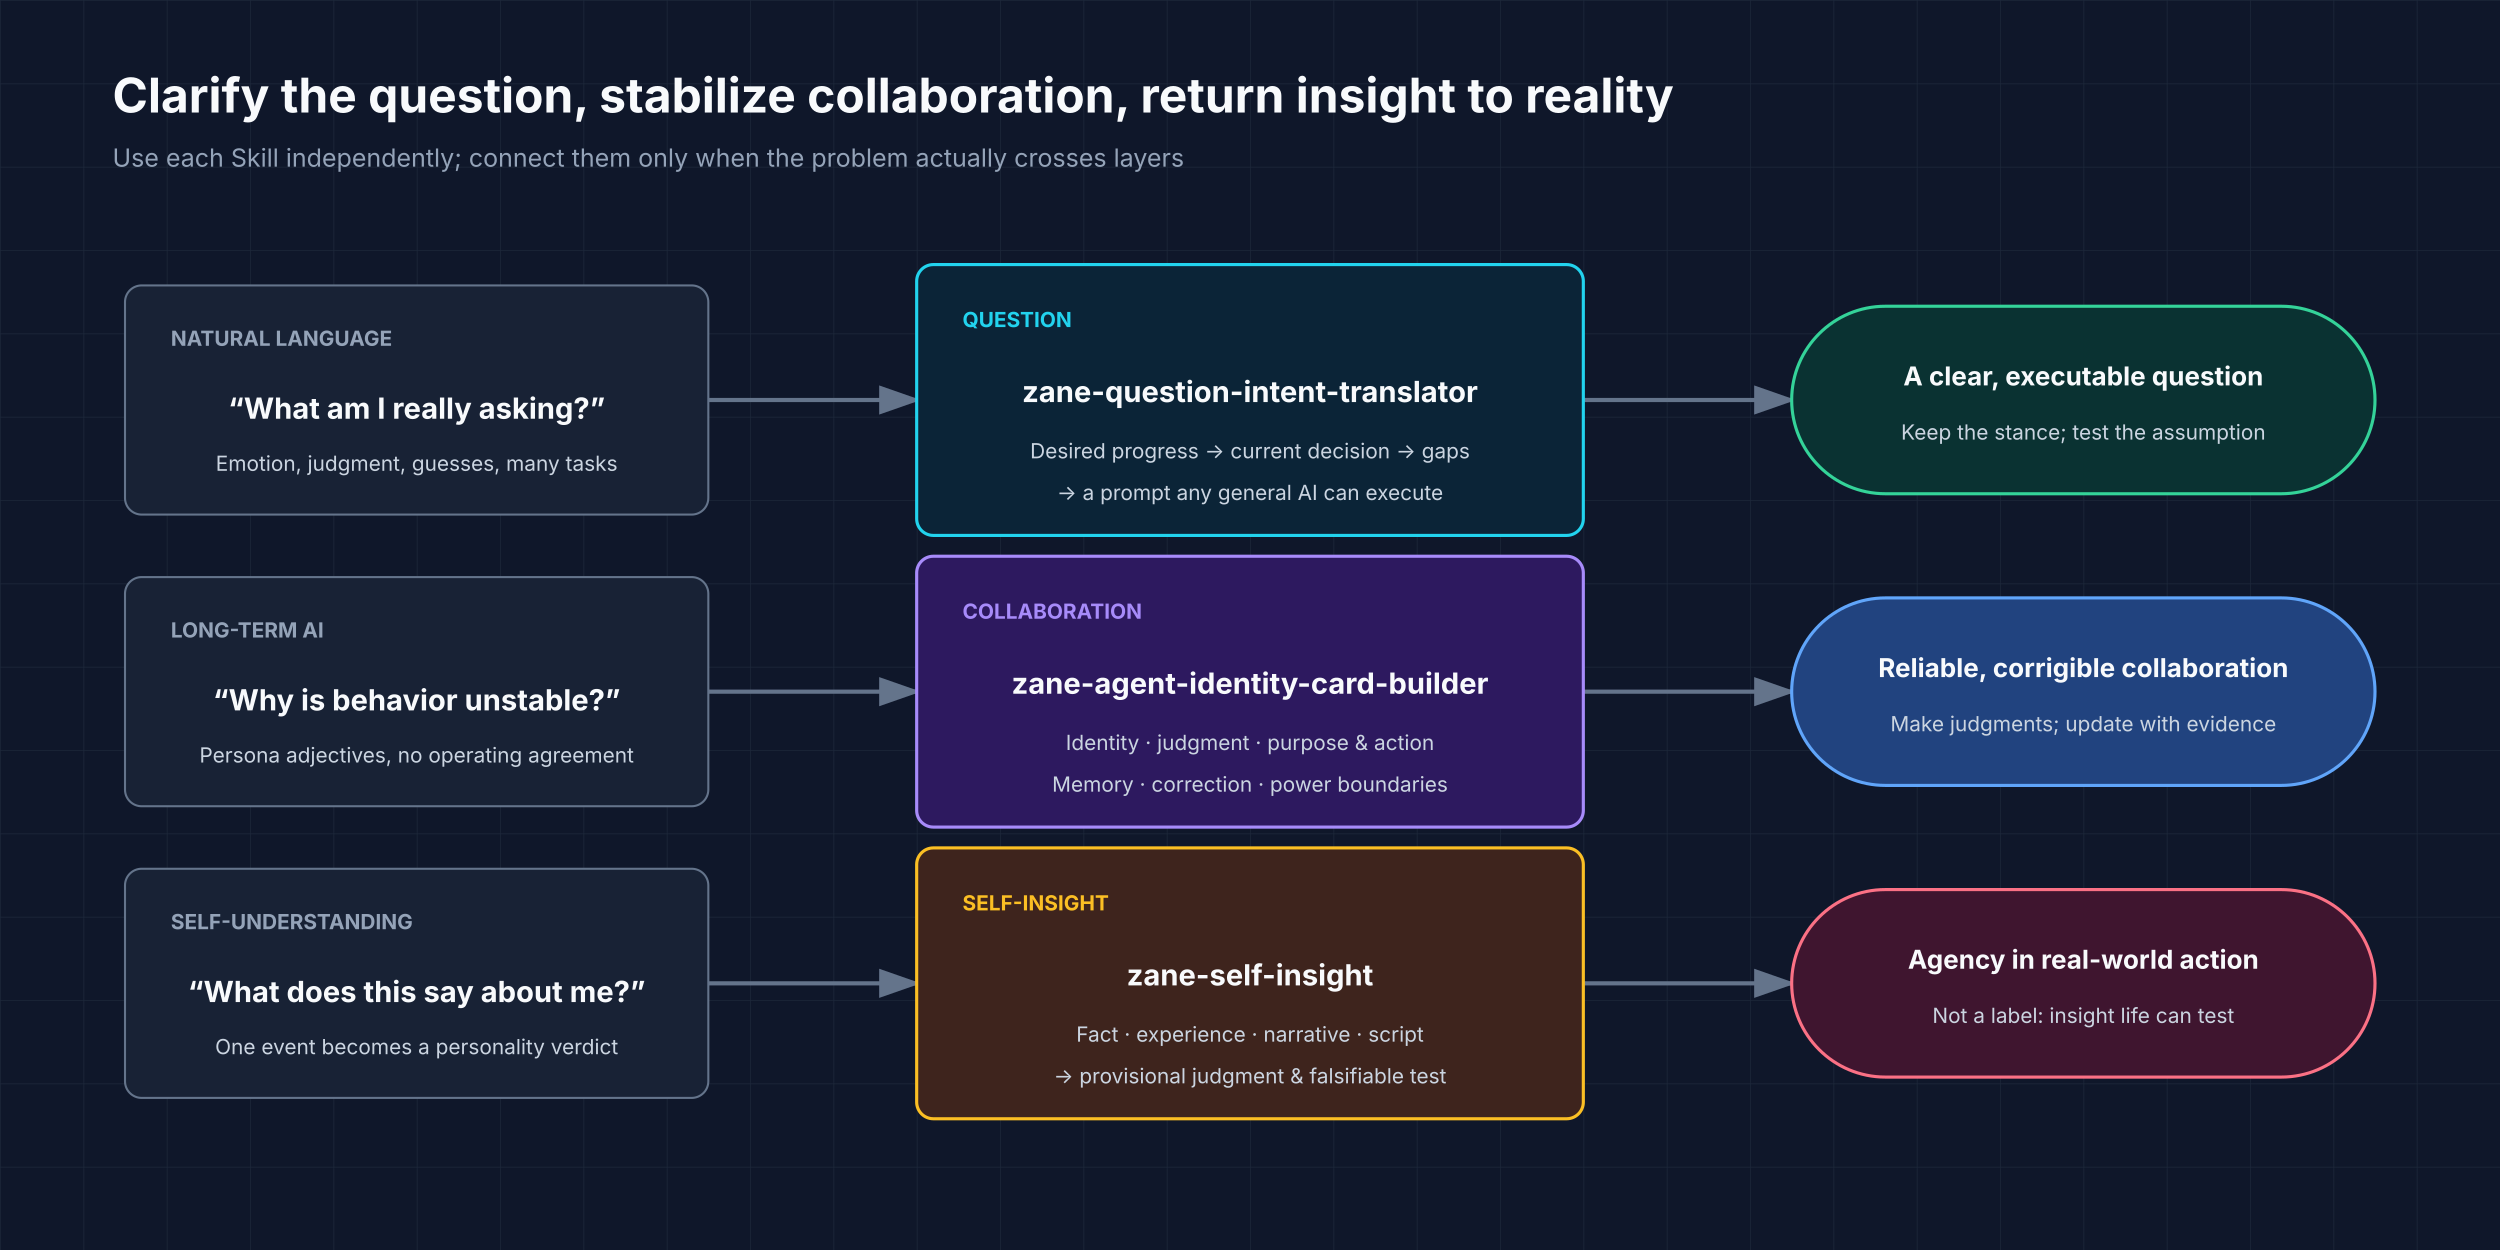
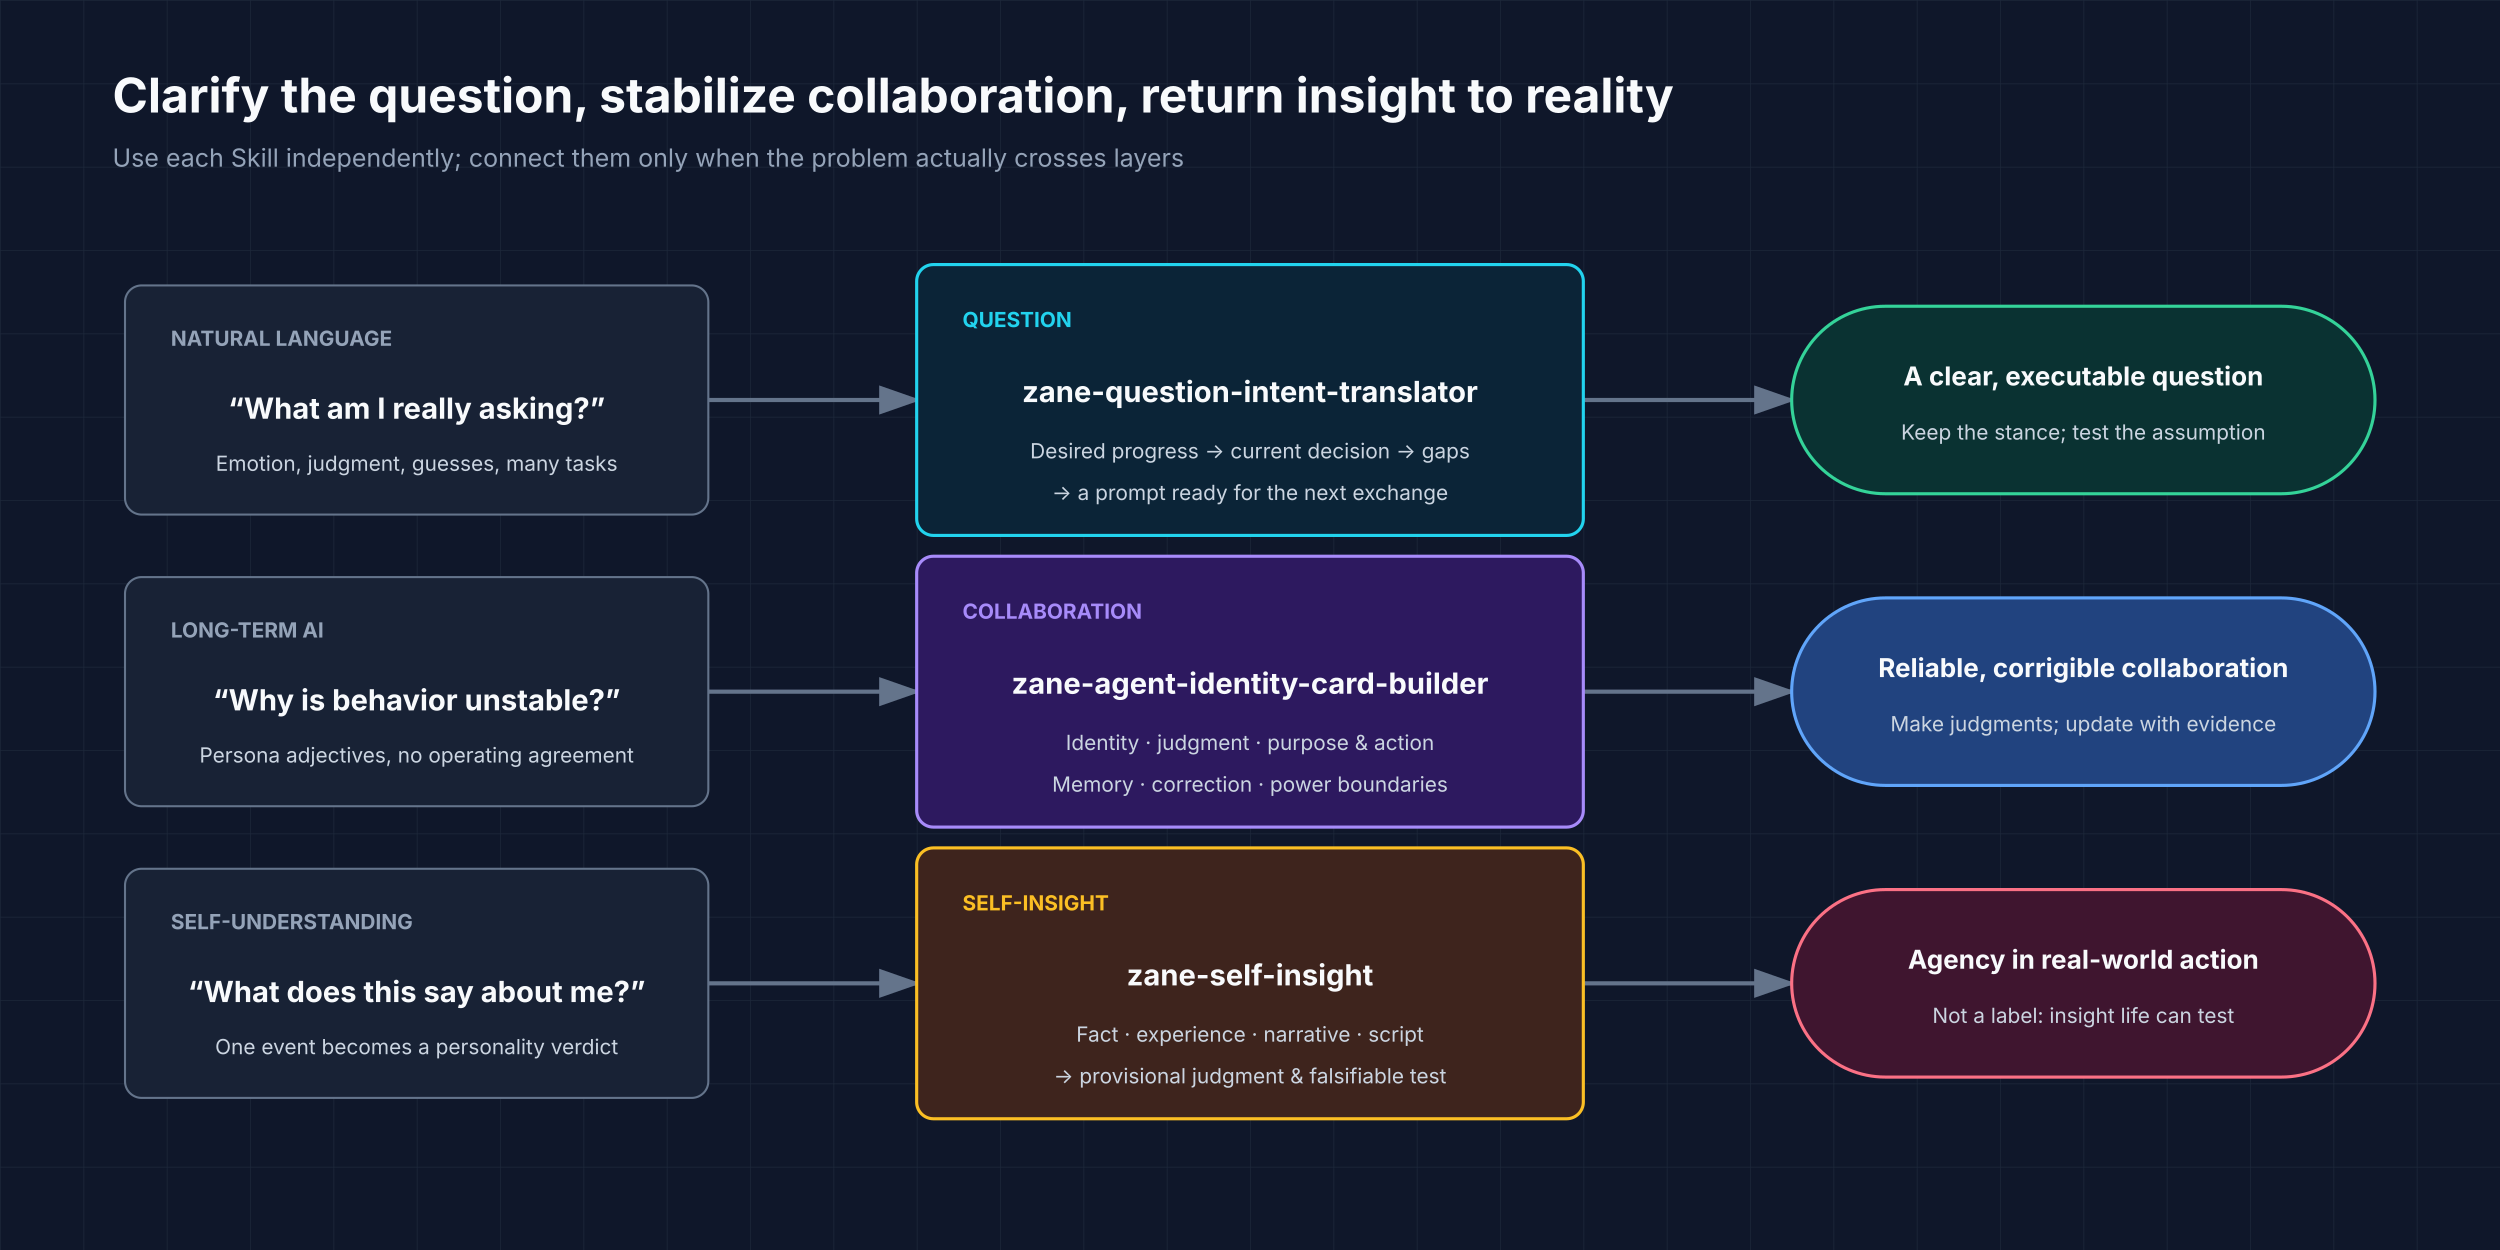
<svg xmlns="http://www.w3.org/2000/svg" viewBox="0 0 1200 600" role="img" aria-labelledby="title desc">
  <defs>
    <pattern id="grid" width="40" height="40" patternUnits="userSpaceOnUse">
      <path d="M40 0H0V40" fill="none" stroke="#1e293b" stroke-width="0.6" />
    </pattern>
    <marker id="arrow" markerWidth="10" markerHeight="7" refX="9" refY="3.5" orient="auto">
      <polygon points="0 0,10 3.5,0 7" fill="#64748b" />
    </marker>
    <style>text{font-family:Inter,-apple-system,BlinkMacSystemFont,'Segoe UI',Arial,sans-serif;letter-spacing:0}.title{font-size:23px;font-weight:700;fill:#f8fafc}.sub{font-size:12px;fill:#94a3b8}.tag{font-size:10px;font-weight:700}.name{font-size:14px;font-weight:700;fill:#f8fafc}.detail{font-size:10px;fill:#cbd5e1}.out{font-size:12.5px;font-weight:700;fill:#f8fafc}</style>
  </defs>
  <rect width="1200" height="600" fill="#0f172a" />
  <rect width="1200" height="600" fill="url(#grid)" />
  <text x="54" y="54" class="title">Clarify the question, stabilize collaboration, return insight to reality</text>
  <text x="54" y="80" class="sub">Use each Skill independently; connect them only when the problem actually crosses layers</text>
  <path d="M340 192H440" stroke="#64748b" stroke-width="2" marker-end="url(#arrow)" />
  <path d="M760 192H860" stroke="#64748b" stroke-width="2" marker-end="url(#arrow)" />
  <path d="M340 332H440" stroke="#64748b" stroke-width="2" marker-end="url(#arrow)" />
  <path d="M760 332H860" stroke="#64748b" stroke-width="2" marker-end="url(#arrow)" />
  <path d="M340 472H440" stroke="#64748b" stroke-width="2" marker-end="url(#arrow)" />
  <path d="M760 472H860" stroke="#64748b" stroke-width="2" marker-end="url(#arrow)" />
  <g>
    <rect x="60" y="137" width="280" height="110" rx="8" fill="#0f172a" />
    <rect x="60" y="137" width="280" height="110" rx="8" fill="rgba(30,41,59,.65)" stroke="#64748b" />
    <text x="82" y="166" class="tag" fill="#94a3b8">NATURAL LANGUAGE</text>
    <text x="200" y="201" class="name" text-anchor="middle">“What am I really asking?”</text>
    <text x="200" y="226" class="detail" text-anchor="middle">Emotion, judgment, guesses, many tasks</text>
  </g>
  <g>
    <rect x="440" y="127" width="320" height="130" rx="8" fill="#0f172a" />
    <rect x="440" y="127" width="320" height="130" rx="8" fill="rgba(8,51,68,.5)" stroke="#22d3ee" stroke-width="1.5" />
    <text x="462" y="157" class="tag" fill="#22d3ee">QUESTION</text>
    <text x="600" y="193" class="name" text-anchor="middle">zane-question-intent-translator</text>
    <text x="600" y="220" class="detail" text-anchor="middle">Desired progress → current decision → gaps</text>
-     <text x="600" y="240" class="detail" text-anchor="middle">→ a prompt any general AI can execute</text>
+     <text x="600" y="240" class="detail" text-anchor="middle">→ a prompt ready for the next exchange</text>
  </g>
  <g>
    <rect x="860" y="147" width="280" height="90" rx="45" fill="#0f172a" />
    <rect x="860" y="147" width="280" height="90" rx="45" fill="rgba(6,78,59,.5)" stroke="#34d399" stroke-width="1.5" />
    <text x="1000" y="185" class="out" text-anchor="middle">A clear, executable question</text>
    <text x="1000" y="211" class="detail" text-anchor="middle">Keep the stance; test the assumption</text>
  </g>
  <g>
    <rect x="60" y="277" width="280" height="110" rx="8" fill="#0f172a" />
    <rect x="60" y="277" width="280" height="110" rx="8" fill="rgba(30,41,59,.65)" stroke="#64748b" />
    <text x="82" y="306" class="tag" fill="#94a3b8">LONG-TERM AI</text>
    <text x="200" y="341" class="name" text-anchor="middle">“Why is behavior unstable?”</text>
    <text x="200" y="366" class="detail" text-anchor="middle">Persona adjectives, no operating agreement</text>
  </g>
  <g>
    <rect x="440" y="267" width="320" height="130" rx="8" fill="#0f172a" />
    <rect x="440" y="267" width="320" height="130" rx="8" fill="rgba(76,29,149,.5)" stroke="#a78bfa" stroke-width="1.5" />
    <text x="462" y="297" class="tag" fill="#a78bfa">COLLABORATION</text>
    <text x="600" y="333" class="name" text-anchor="middle">zane-agent-identity-card-builder</text>
    <text x="600" y="360" class="detail" text-anchor="middle">Identity · judgment · purpose &amp; action</text>
    <text x="600" y="380" class="detail" text-anchor="middle">Memory · correction · power boundaries</text>
  </g>
  <g>
    <rect x="860" y="287" width="280" height="90" rx="45" fill="#0f172a" />
    <rect x="860" y="287" width="280" height="90" rx="45" fill="rgba(59,130,246,.42)" stroke="#60a5fa" stroke-width="1.5" />
    <text x="1000" y="325" class="out" text-anchor="middle">Reliable, corrigible collaboration</text>
    <text x="1000" y="351" class="detail" text-anchor="middle">Make judgments; update with evidence</text>
  </g>
  <g>
    <rect x="60" y="417" width="280" height="110" rx="8" fill="#0f172a" />
    <rect x="60" y="417" width="280" height="110" rx="8" fill="rgba(30,41,59,.65)" stroke="#64748b" />
    <text x="82" y="446" class="tag" fill="#94a3b8">SELF-UNDERSTANDING</text>
    <text x="200" y="481" class="name" text-anchor="middle">“What does this say about me?”</text>
    <text x="200" y="506" class="detail" text-anchor="middle">One event becomes a personality verdict</text>
  </g>
  <g>
    <rect x="440" y="407" width="320" height="130" rx="8" fill="#0f172a" />
    <rect x="440" y="407" width="320" height="130" rx="8" fill="rgba(120,53,15,.45)" stroke="#fbbf24" stroke-width="1.5" />
    <text x="462" y="437" class="tag" fill="#fbbf24">SELF-INSIGHT</text>
    <text x="600" y="473" class="name" text-anchor="middle">zane-self-insight</text>
    <text x="600" y="500" class="detail" text-anchor="middle">Fact · experience · narrative · script</text>
    <text x="600" y="520" class="detail" text-anchor="middle">→ provisional judgment &amp; falsifiable test</text>
  </g>
  <g>
    <rect x="860" y="427" width="280" height="90" rx="45" fill="#0f172a" />
    <rect x="860" y="427" width="280" height="90" rx="45" fill="rgba(136,19,55,.4)" stroke="#fb7185" stroke-width="1.5" />
    <text x="1000" y="465" class="out" text-anchor="middle">Agency in real-world action</text>
    <text x="1000" y="491" class="detail" text-anchor="middle">Not a label: insight life can test</text>
  </g>
</svg>
